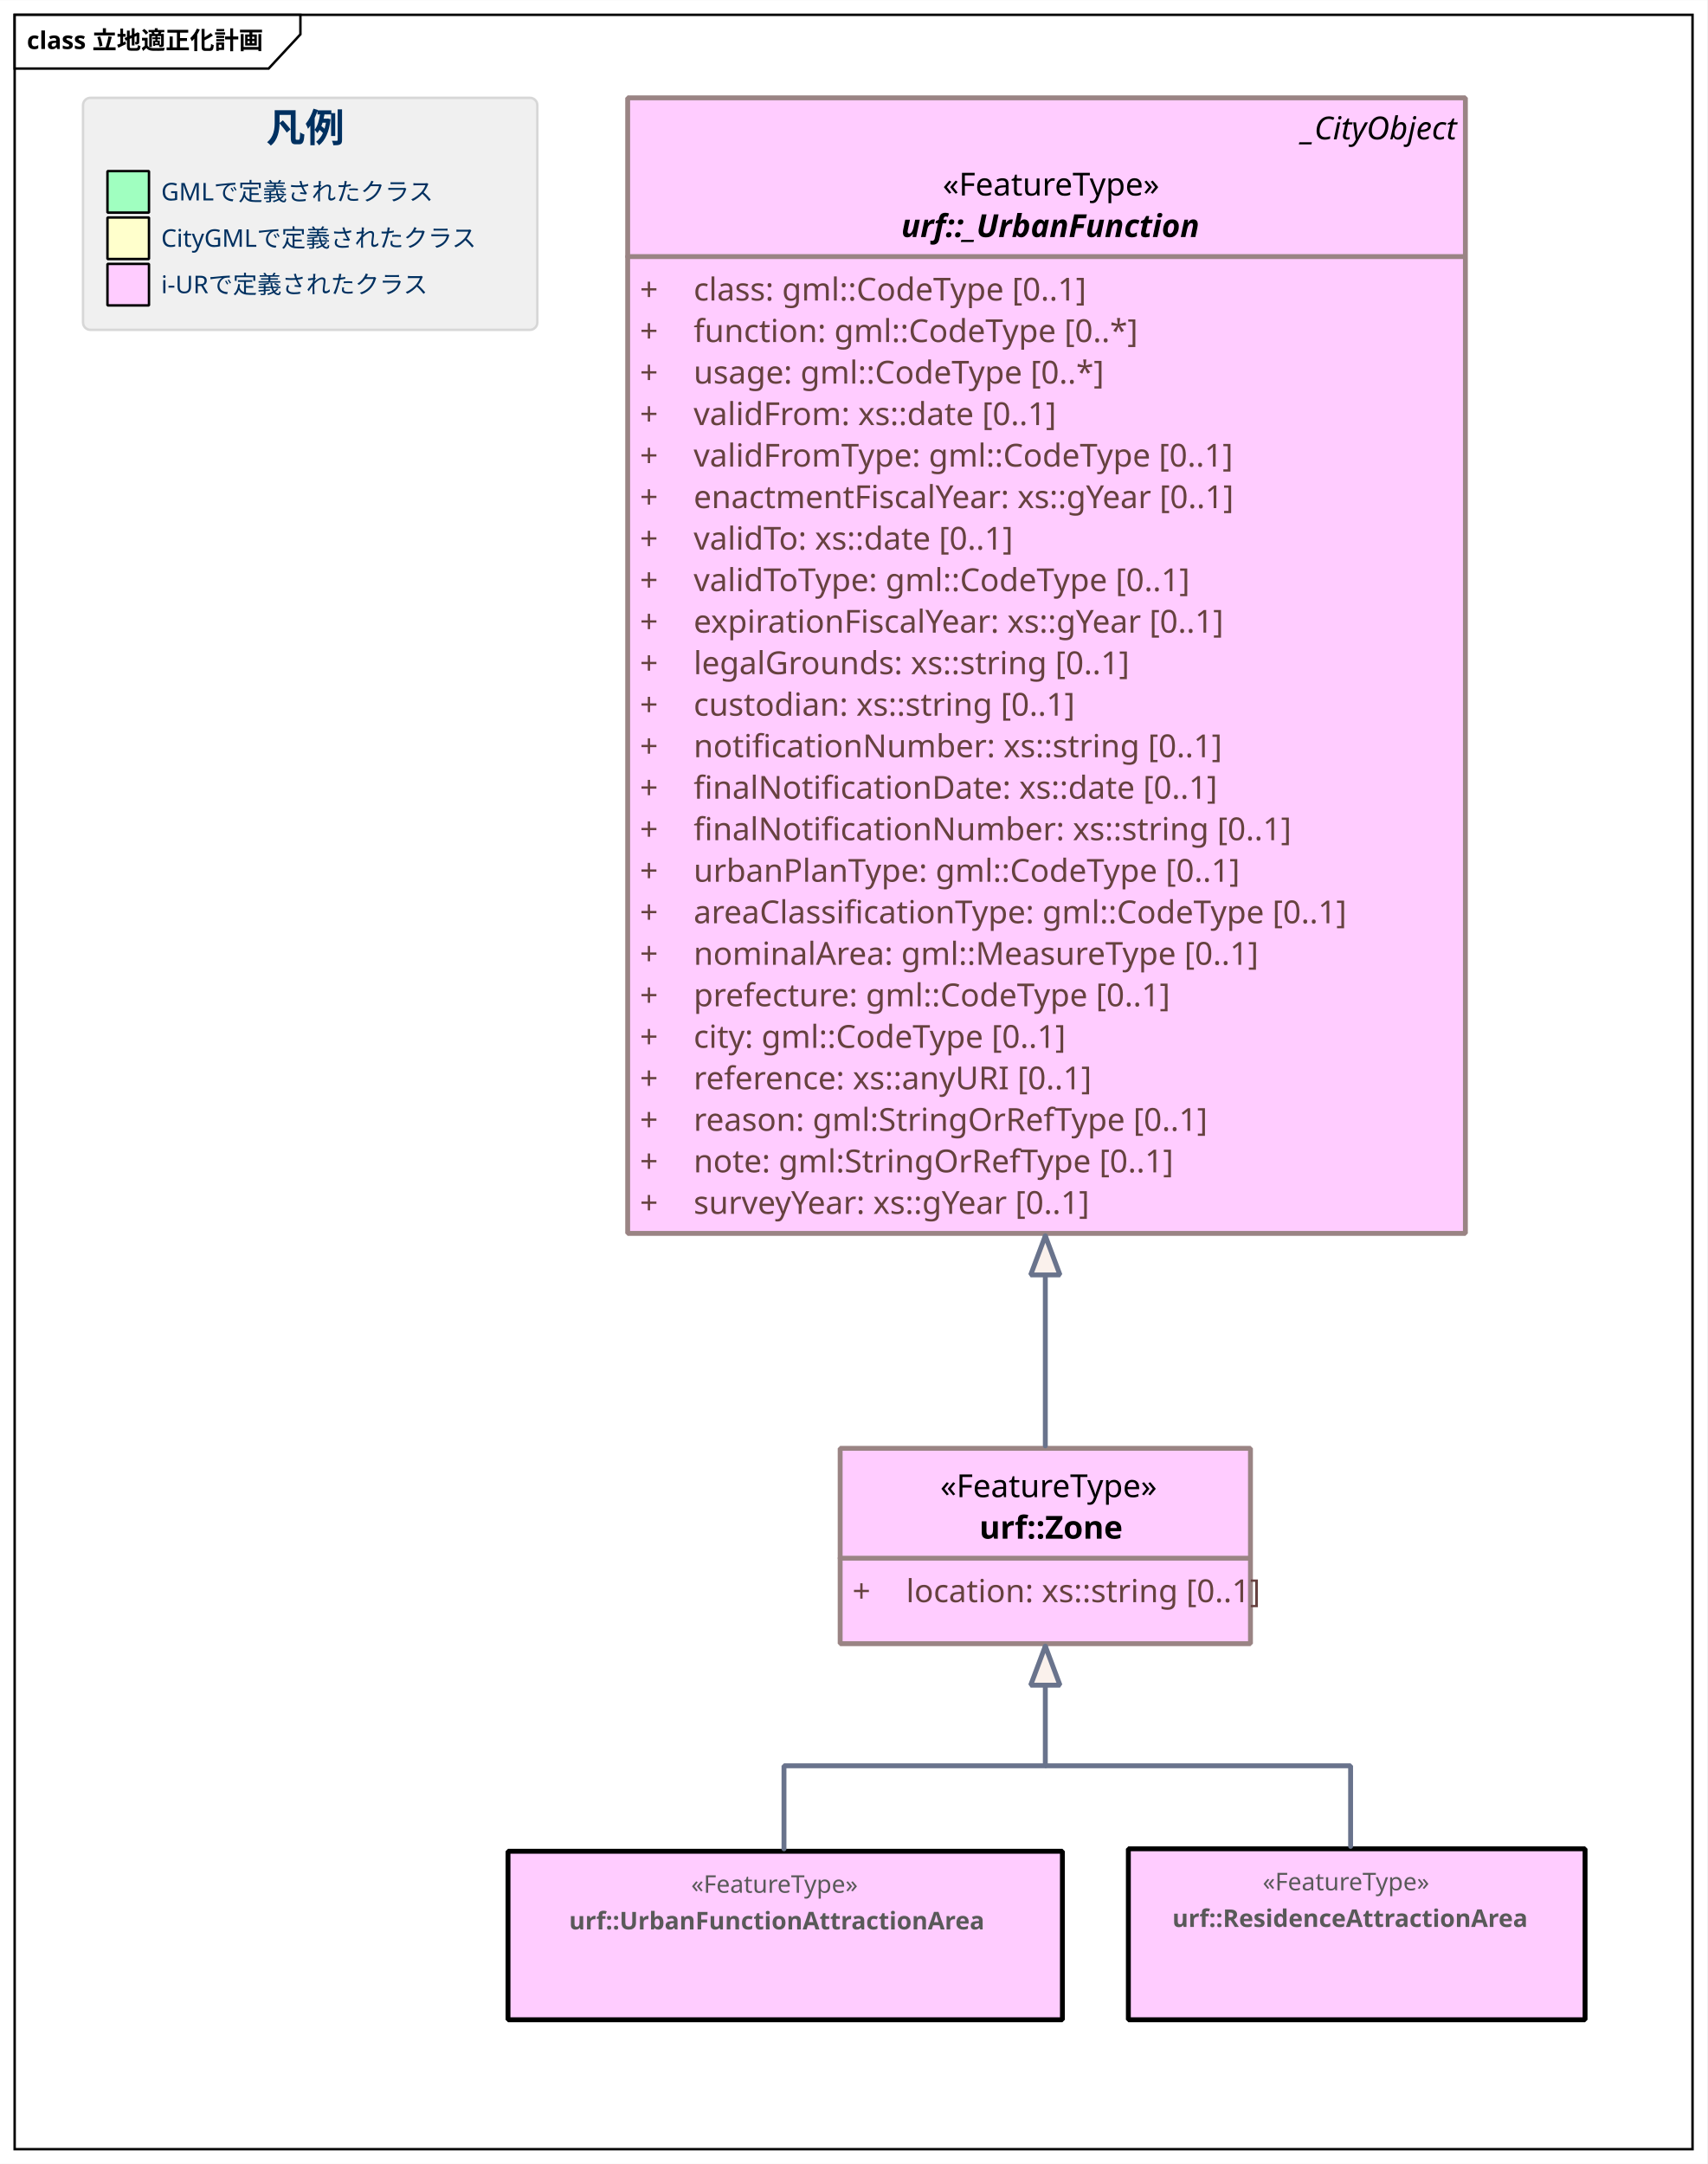
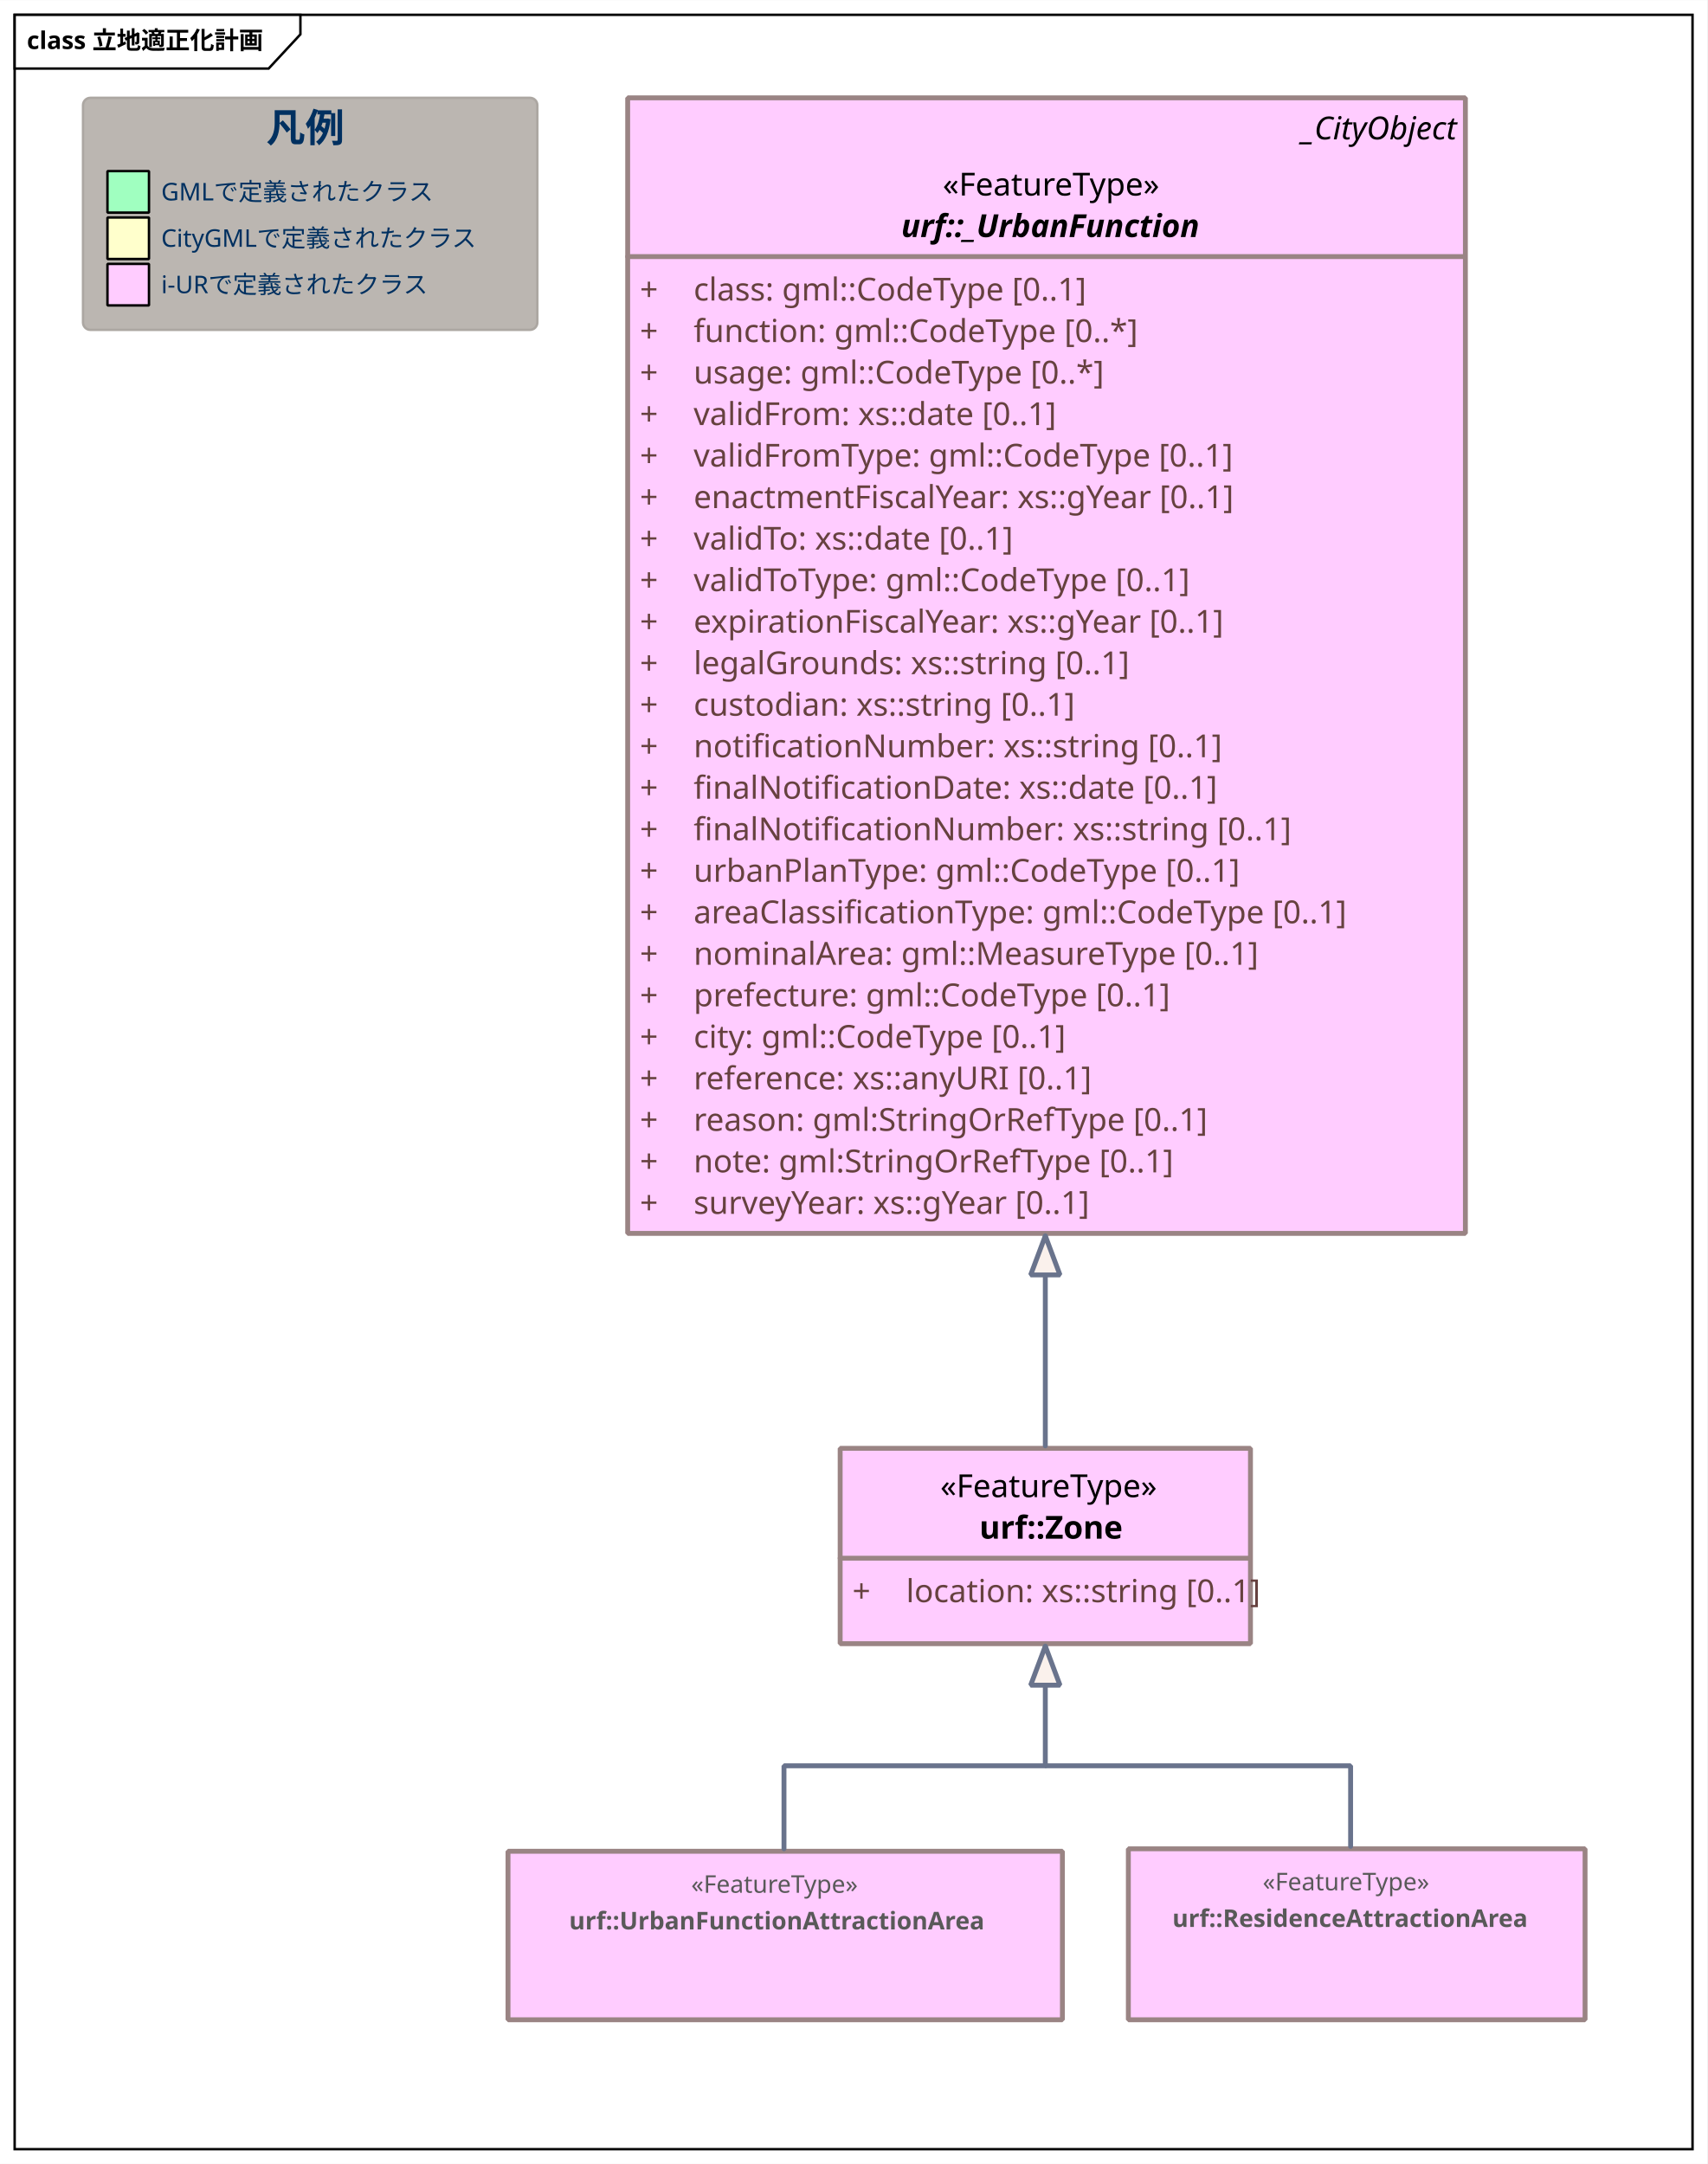
<svg xmlns="http://www.w3.org/2000/svg" width="18.49cm" height="23.44cm" viewBox="0 0 699 886">
  <g style="fill:#FFFFFF;fill-opacity:1.00;">
    <rect x="0" y="0" width="699" height="886" shape-rendering="auto" />
  </g>
  <g style="stroke-width:1;stroke-linecap:square;stroke-linejoin:miter; fill:#000000;fill-opacity:0.00; stroke:#000000; stroke-opacity:1.00">
    <path d="M 6 6 L 6 880 L 693 880 L 693 6 L 6 6" shape-rendering="auto" />
  </g>
  <g style="stroke-width:1;stroke-linecap:square;stroke-linejoin:miter; fill:#FFFFFF;fill-opacity:1.00; stroke:#000000; stroke-opacity:1.00">
    <polygon points="6 28 110 28 123 14 123 6 6 6 6 28" shape-rendering="auto" style="fill-rule:evenodd;" />
  </g>
  <g style="stroke-width:1;stroke-linecap:square;stroke-linejoin:miter; fill:#000000;fill-opacity:1.00; stroke:#000000; stroke-opacity:0.00">
    <text x="11.00" y="20.00" textLength="97" style="font-family:メイリオ; font-weight:700; font-style:normal; font-size:10px; fill:#000000;fill-opacity:1.00; stroke:#000000; stroke-opacity:0.00 stroke-width:0; white-space: pre;" xml:space="preserve" transform="rotate(-0.00 11.00 20.00)">class 立地適正化計画</text>
  </g>
  <g style="stroke-width:2;stroke-linecap:round;stroke-linejoin:bevel; fill:#FFCCFF;fill-opacity:1.00; stroke:#9A8484; stroke-opacity:1.00">
    <rect x="257" y="40" width="343" height="465" rx="0.00" shape-rendering="auto" />
  </g>
  <g style="stroke-width:1;stroke-linecap:round;stroke-linejoin:bevel; fill:#000000;fill-opacity:1.00; stroke:#000000; stroke-opacity:0.00">
    <text x="533.00" y="57.00" textLength="64" style="font-family:Yu Gothic UI; font-weight:400; font-style:italic; font-size:13px; fill:#000000;fill-opacity:1.00; stroke:#000000; stroke-opacity:0.00 stroke-width:0; white-space: pre;" xml:space="preserve" transform="rotate(-0.00 533.00 57.00)">_CityObject</text>
    <text x="386.00" y="80.00" textLength="85" style="font-family:Yu Gothic UI; font-weight:400; font-style:normal; font-size:13px; fill:#000000;fill-opacity:1.00; stroke:#000000; stroke-opacity:0.00 stroke-width:0; white-space: pre;" xml:space="preserve" transform="rotate(-0.00 386.00 80.00)">«FeatureType»</text>
    <text x="369.00" y="97.00" textLength="118" style="font-family:Yu Gothic UI; font-weight:700; font-style:italic; font-size:13px; fill:#000000;fill-opacity:1.00; stroke:#000000; stroke-opacity:0.00 stroke-width:0; white-space: pre;" xml:space="preserve" transform="rotate(-0.00 369.00 97.00)">urf::_UrbanFunction</text>
  </g>
  <g style="stroke-width:2;stroke-linecap:round;stroke-linejoin:bevel; fill:#000000;fill-opacity:0.00; stroke:#9A8484; stroke-opacity:1.00">
    <path d="M 257 105 L 599 105" shape-rendering="auto" />
  </g>
  <g style="stroke-width:1;stroke-linecap:round;stroke-linejoin:bevel; fill:#66413F;fill-opacity:1.00; stroke:#000000; stroke-opacity:0.00">
    <text x="262.00" y="123.00" textLength="13" style="font-family:Yu Gothic UI; font-weight:400; font-style:normal; font-size:13px; fill:#66413F;fill-opacity:1.00; stroke:#000000; stroke-opacity:0.00 stroke-width:0; white-space: pre;" xml:space="preserve" transform="rotate(-0.00 262.00 123.00)">+ </text>
    <text x="284.00" y="123.00" textLength="154" style="font-family:Yu Gothic UI; font-weight:400; font-style:normal; font-size:13px; fill:#66413F;fill-opacity:1.00; stroke:#000000; stroke-opacity:0.00 stroke-width:0; white-space: pre;" xml:space="preserve" transform="rotate(-0.00 284.00 123.00)">class: gml::CodeType [0..1]</text>
    <text x="262.00" y="140.00" textLength="13" style="font-family:Yu Gothic UI; font-weight:400; font-style:normal; font-size:13px; fill:#66413F;fill-opacity:1.00; stroke:#000000; stroke-opacity:0.00 stroke-width:0; white-space: pre;" xml:space="preserve" transform="rotate(-0.00 262.00 140.00)">+ </text>
    <text x="284.00" y="140.00" textLength="170" style="font-family:Yu Gothic UI; font-weight:400; font-style:normal; font-size:13px; fill:#66413F;fill-opacity:1.00; stroke:#000000; stroke-opacity:0.00 stroke-width:0; white-space: pre;" xml:space="preserve" transform="rotate(-0.00 284.00 140.00)">function: gml::CodeType [0..*]</text>
    <text x="262.00" y="157.00" textLength="13" style="font-family:Yu Gothic UI; font-weight:400; font-style:normal; font-size:13px; fill:#66413F;fill-opacity:1.00; stroke:#000000; stroke-opacity:0.00 stroke-width:0; white-space: pre;" xml:space="preserve" transform="rotate(-0.00 262.00 157.00)">+ </text>
    <text x="284.00" y="157.00" textLength="159" style="font-family:Yu Gothic UI; font-weight:400; font-style:normal; font-size:13px; fill:#66413F;fill-opacity:1.00; stroke:#000000; stroke-opacity:0.00 stroke-width:0; white-space: pre;" xml:space="preserve" transform="rotate(-0.00 284.00 157.00)">usage: gml::CodeType [0..*]</text>
    <text x="262.00" y="174.00" textLength="13" style="font-family:Yu Gothic UI; font-weight:400; font-style:normal; font-size:13px; fill:#66413F;fill-opacity:1.00; stroke:#000000; stroke-opacity:0.00 stroke-width:0; white-space: pre;" xml:space="preserve" transform="rotate(-0.00 262.00 174.00)">+ </text>
    <text x="284.00" y="174.00" textLength="140" style="font-family:Yu Gothic UI; font-weight:400; font-style:normal; font-size:13px; fill:#66413F;fill-opacity:1.00; stroke:#000000; stroke-opacity:0.00 stroke-width:0; white-space: pre;" xml:space="preserve" transform="rotate(-0.00 284.00 174.00)">validFrom: xs::date [0..1]</text>
    <text x="262.00" y="191.00" textLength="13" style="font-family:Yu Gothic UI; font-weight:400; font-style:normal; font-size:13px; fill:#66413F;fill-opacity:1.00; stroke:#000000; stroke-opacity:0.00 stroke-width:0; white-space: pre;" xml:space="preserve" transform="rotate(-0.00 262.00 191.00)">+ </text>
    <text x="284.00" y="191.00" textLength="211" style="font-family:Yu Gothic UI; font-weight:400; font-style:normal; font-size:13px; fill:#66413F;fill-opacity:1.00; stroke:#000000; stroke-opacity:0.00 stroke-width:0; white-space: pre;" xml:space="preserve" transform="rotate(-0.00 284.00 191.00)">validFromType: gml::CodeType [0..1]</text>
    <text x="262.00" y="208.00" textLength="13" style="font-family:Yu Gothic UI; font-weight:400; font-style:normal; font-size:13px; fill:#66413F;fill-opacity:1.00; stroke:#000000; stroke-opacity:0.00 stroke-width:0; white-space: pre;" xml:space="preserve" transform="rotate(-0.00 262.00 208.00)">+ </text>
    <text x="284.00" y="208.00" textLength="208" style="font-family:Yu Gothic UI; font-weight:400; font-style:normal; font-size:13px; fill:#66413F;fill-opacity:1.00; stroke:#000000; stroke-opacity:0.00 stroke-width:0; white-space: pre;" xml:space="preserve" transform="rotate(-0.00 284.00 208.00)">enactmentFiscalYear: xs::gYear [0..1]</text>
    <text x="262.00" y="225.00" textLength="13" style="font-family:Yu Gothic UI; font-weight:400; font-style:normal; font-size:13px; fill:#66413F;fill-opacity:1.00; stroke:#000000; stroke-opacity:0.00 stroke-width:0; white-space: pre;" xml:space="preserve" transform="rotate(-0.00 262.00 225.00)">+ </text>
    <text x="284.00" y="225.00" textLength="125" style="font-family:Yu Gothic UI; font-weight:400; font-style:normal; font-size:13px; fill:#66413F;fill-opacity:1.00; stroke:#000000; stroke-opacity:0.00 stroke-width:0; white-space: pre;" xml:space="preserve" transform="rotate(-0.00 284.00 225.00)">validTo: xs::date [0..1]</text>
    <text x="262.00" y="242.00" textLength="13" style="font-family:Yu Gothic UI; font-weight:400; font-style:normal; font-size:13px; fill:#66413F;fill-opacity:1.00; stroke:#000000; stroke-opacity:0.00 stroke-width:0; white-space: pre;" xml:space="preserve" transform="rotate(-0.00 262.00 242.00)">+ </text>
    <text x="284.00" y="242.00" textLength="196" style="font-family:Yu Gothic UI; font-weight:400; font-style:normal; font-size:13px; fill:#66413F;fill-opacity:1.00; stroke:#000000; stroke-opacity:0.00 stroke-width:0; white-space: pre;" xml:space="preserve" transform="rotate(-0.00 284.00 242.00)">validToType: gml::CodeType [0..1]</text>
    <text x="262.00" y="259.00" textLength="13" style="font-family:Yu Gothic UI; font-weight:400; font-style:normal; font-size:13px; fill:#66413F;fill-opacity:1.00; stroke:#000000; stroke-opacity:0.00 stroke-width:0; white-space: pre;" xml:space="preserve" transform="rotate(-0.00 262.00 259.00)">+ </text>
    <text x="284.00" y="259.00" textLength="206" style="font-family:Yu Gothic UI; font-weight:400; font-style:normal; font-size:13px; fill:#66413F;fill-opacity:1.00; stroke:#000000; stroke-opacity:0.00 stroke-width:0; white-space: pre;" xml:space="preserve" transform="rotate(-0.00 284.00 259.00)">expirationFiscalYear: xs::gYear [0..1]</text>
    <text x="262.00" y="276.00" textLength="13" style="font-family:Yu Gothic UI; font-weight:400; font-style:normal; font-size:13px; fill:#66413F;fill-opacity:1.00; stroke:#000000; stroke-opacity:0.00 stroke-width:0; white-space: pre;" xml:space="preserve" transform="rotate(-0.00 262.00 276.00)">+ </text>
    <text x="284.00" y="276.00" textLength="168" style="font-family:Yu Gothic UI; font-weight:400; font-style:normal; font-size:13px; fill:#66413F;fill-opacity:1.00; stroke:#000000; stroke-opacity:0.00 stroke-width:0; white-space: pre;" xml:space="preserve" transform="rotate(-0.00 284.00 276.00)">legalGrounds: xs::string [0..1]</text>
    <text x="262.00" y="293.00" textLength="13" style="font-family:Yu Gothic UI; font-weight:400; font-style:normal; font-size:13px; fill:#66413F;fill-opacity:1.00; stroke:#000000; stroke-opacity:0.00 stroke-width:0; white-space: pre;" xml:space="preserve" transform="rotate(-0.00 262.00 293.00)">+ </text>
    <text x="284.00" y="293.00" textLength="146" style="font-family:Yu Gothic UI; font-weight:400; font-style:normal; font-size:13px; fill:#66413F;fill-opacity:1.00; stroke:#000000; stroke-opacity:0.00 stroke-width:0; white-space: pre;" xml:space="preserve" transform="rotate(-0.00 284.00 293.00)">custodian: xs::string [0..1]</text>
    <text x="262.00" y="310.00" textLength="13" style="font-family:Yu Gothic UI; font-weight:400; font-style:normal; font-size:13px; fill:#66413F;fill-opacity:1.00; stroke:#000000; stroke-opacity:0.00 stroke-width:0; white-space: pre;" xml:space="preserve" transform="rotate(-0.00 262.00 310.00)">+ </text>
    <text x="284.00" y="310.00" textLength="202" style="font-family:Yu Gothic UI; font-weight:400; font-style:normal; font-size:13px; fill:#66413F;fill-opacity:1.00; stroke:#000000; stroke-opacity:0.00 stroke-width:0; white-space: pre;" xml:space="preserve" transform="rotate(-0.00 284.00 310.00)">notificationNumber: xs::string [0..1]</text>
    <text x="262.00" y="327.00" textLength="13" style="font-family:Yu Gothic UI; font-weight:400; font-style:normal; font-size:13px; fill:#66413F;fill-opacity:1.00; stroke:#000000; stroke-opacity:0.00 stroke-width:0; white-space: pre;" xml:space="preserve" transform="rotate(-0.00 262.00 327.00)">+ </text>
    <text x="284.00" y="327.00" textLength="201" style="font-family:Yu Gothic UI; font-weight:400; font-style:normal; font-size:13px; fill:#66413F;fill-opacity:1.00; stroke:#000000; stroke-opacity:0.00 stroke-width:0; white-space: pre;" xml:space="preserve" transform="rotate(-0.00 284.00 327.00)">finalNotificationDate: xs::date [0..1]</text>
    <text x="262.00" y="344.00" textLength="13" style="font-family:Yu Gothic UI; font-weight:400; font-style:normal; font-size:13px; fill:#66413F;fill-opacity:1.00; stroke:#000000; stroke-opacity:0.00 stroke-width:0; white-space: pre;" xml:space="preserve" transform="rotate(-0.00 262.00 344.00)">+ </text>
    <text x="284.00" y="344.00" textLength="229" style="font-family:Yu Gothic UI; font-weight:400; font-style:normal; font-size:13px; fill:#66413F;fill-opacity:1.00; stroke:#000000; stroke-opacity:0.00 stroke-width:0; white-space: pre;" xml:space="preserve" transform="rotate(-0.00 284.00 344.00)">finalNotificationNumber: xs::string [0..1]</text>
    <text x="262.00" y="361.00" textLength="13" style="font-family:Yu Gothic UI; font-weight:400; font-style:normal; font-size:13px; fill:#66413F;fill-opacity:1.00; stroke:#000000; stroke-opacity:0.00 stroke-width:0; white-space: pre;" xml:space="preserve" transform="rotate(-0.00 262.00 361.00)">+ </text>
    <text x="284.00" y="361.00" textLength="212" style="font-family:Yu Gothic UI; font-weight:400; font-style:normal; font-size:13px; fill:#66413F;fill-opacity:1.00; stroke:#000000; stroke-opacity:0.00 stroke-width:0; white-space: pre;" xml:space="preserve" transform="rotate(-0.00 284.00 361.00)">urbanPlanType: gml::CodeType [0..1]</text>
    <text x="262.00" y="378.00" textLength="13" style="font-family:Yu Gothic UI; font-weight:400; font-style:normal; font-size:13px; fill:#66413F;fill-opacity:1.00; stroke:#000000; stroke-opacity:0.00 stroke-width:0; white-space: pre;" xml:space="preserve" transform="rotate(-0.00 262.00 378.00)">+ </text>
    <text x="284.00" y="378.00" textLength="255" style="font-family:Yu Gothic UI; font-weight:400; font-style:normal; font-size:13px; fill:#66413F;fill-opacity:1.00; stroke:#000000; stroke-opacity:0.00 stroke-width:0; white-space: pre;" xml:space="preserve" transform="rotate(-0.00 284.00 378.00)">areaClassificationType: gml::CodeType [0..1]</text>
    <text x="262.00" y="395.00" textLength="13" style="font-family:Yu Gothic UI; font-weight:400; font-style:normal; font-size:13px; fill:#66413F;fill-opacity:1.00; stroke:#000000; stroke-opacity:0.00 stroke-width:0; white-space: pre;" xml:space="preserve" transform="rotate(-0.00 262.00 395.00)">+ </text>
    <text x="284.00" y="395.00" textLength="219" style="font-family:Yu Gothic UI; font-weight:400; font-style:normal; font-size:13px; fill:#66413F;fill-opacity:1.00; stroke:#000000; stroke-opacity:0.00 stroke-width:0; white-space: pre;" xml:space="preserve" transform="rotate(-0.00 284.00 395.00)">nominalArea: gml::MeasureType [0..1]</text>
    <text x="262.00" y="412.00" textLength="13" style="font-family:Yu Gothic UI; font-weight:400; font-style:normal; font-size:13px; fill:#66413F;fill-opacity:1.00; stroke:#000000; stroke-opacity:0.00 stroke-width:0; white-space: pre;" xml:space="preserve" transform="rotate(-0.00 262.00 412.00)">+ </text>
    <text x="284.00" y="412.00" textLength="186" style="font-family:Yu Gothic UI; font-weight:400; font-style:normal; font-size:13px; fill:#66413F;fill-opacity:1.00; stroke:#000000; stroke-opacity:0.00 stroke-width:0; white-space: pre;" xml:space="preserve" transform="rotate(-0.00 284.00 412.00)">prefecture: gml::CodeType [0..1]</text>
    <text x="262.00" y="429.00" textLength="13" style="font-family:Yu Gothic UI; font-weight:400; font-style:normal; font-size:13px; fill:#66413F;fill-opacity:1.00; stroke:#000000; stroke-opacity:0.00 stroke-width:0; white-space: pre;" xml:space="preserve" transform="rotate(-0.00 262.00 429.00)">+ </text>
    <text x="284.00" y="429.00" textLength="145" style="font-family:Yu Gothic UI; font-weight:400; font-style:normal; font-size:13px; fill:#66413F;fill-opacity:1.00; stroke:#000000; stroke-opacity:0.00 stroke-width:0; white-space: pre;" xml:space="preserve" transform="rotate(-0.00 284.00 429.00)">city: gml::CodeType [0..1]</text>
    <text x="262.00" y="446.00" textLength="13" style="font-family:Yu Gothic UI; font-weight:400; font-style:normal; font-size:13px; fill:#66413F;fill-opacity:1.00; stroke:#000000; stroke-opacity:0.00 stroke-width:0; white-space: pre;" xml:space="preserve" transform="rotate(-0.00 262.00 446.00)">+ </text>
    <text x="284.00" y="446.00" textLength="152" style="font-family:Yu Gothic UI; font-weight:400; font-style:normal; font-size:13px; fill:#66413F;fill-opacity:1.00; stroke:#000000; stroke-opacity:0.00 stroke-width:0; white-space: pre;" xml:space="preserve" transform="rotate(-0.00 284.00 446.00)">reference: xs::anyURI [0..1]</text>
    <text x="262.00" y="463.00" textLength="13" style="font-family:Yu Gothic UI; font-weight:400; font-style:normal; font-size:13px; fill:#66413F;fill-opacity:1.00; stroke:#000000; stroke-opacity:0.00 stroke-width:0; white-space: pre;" xml:space="preserve" transform="rotate(-0.00 262.00 463.00)">+ </text>
    <text x="284.00" y="463.00" textLength="200" style="font-family:Yu Gothic UI; font-weight:400; font-style:normal; font-size:13px; fill:#66413F;fill-opacity:1.00; stroke:#000000; stroke-opacity:0.00 stroke-width:0; white-space: pre;" xml:space="preserve" transform="rotate(-0.00 284.00 463.00)">reason: gml:StringOrRefType [0..1]</text>
    <text x="262.00" y="480.00" textLength="13" style="font-family:Yu Gothic UI; font-weight:400; font-style:normal; font-size:13px; fill:#66413F;fill-opacity:1.00; stroke:#000000; stroke-opacity:0.00 stroke-width:0; white-space: pre;" xml:space="preserve" transform="rotate(-0.00 262.00 480.00)">+ </text>
    <text x="284.00" y="480.00" textLength="186" style="font-family:Yu Gothic UI; font-weight:400; font-style:normal; font-size:13px; fill:#66413F;fill-opacity:1.00; stroke:#000000; stroke-opacity:0.00 stroke-width:0; white-space: pre;" xml:space="preserve" transform="rotate(-0.00 284.00 480.00)">note: gml:StringOrRefType [0..1]</text>
    <text x="262.00" y="497.00" textLength="13" style="font-family:Yu Gothic UI; font-weight:400; font-style:normal; font-size:13px; fill:#66413F;fill-opacity:1.00; stroke:#000000; stroke-opacity:0.00 stroke-width:0; white-space: pre;" xml:space="preserve" transform="rotate(-0.00 262.00 497.00)">+ </text>
    <text x="284.00" y="497.00" textLength="154" style="font-family:Yu Gothic UI; font-weight:400; font-style:normal; font-size:13px; fill:#66413F;fill-opacity:1.00; stroke:#000000; stroke-opacity:0.00 stroke-width:0; white-space: pre;" xml:space="preserve" transform="rotate(-0.00 284.00 497.00)">surveyYear: xs::gYear [0..1]</text>
  </g>
  <g style="stroke-width:2;stroke-linecap:round;stroke-linejoin:bevel; fill:#FFCCFF;fill-opacity:1.00; stroke:#9A8484; stroke-opacity:1.00">
    <rect x="344" y="593" width="168" height="80" rx="0.00" shape-rendering="auto" />
  </g>
  <g style="stroke-width:1;stroke-linecap:round;stroke-linejoin:bevel; fill:#000000;fill-opacity:1.00; stroke:#000000; stroke-opacity:0.00">
    <text x="385.00" y="613.00" textLength="85" style="font-family:Yu Gothic UI; font-weight:400; font-style:normal; font-size:13px; fill:#000000;fill-opacity:1.00; stroke:#000000; stroke-opacity:0.00 stroke-width:0; white-space: pre;" xml:space="preserve" transform="rotate(-0.00 385.00 613.00)">«FeatureType»</text>
    <text x="401.00" y="630.00" textLength="54" style="font-family:Yu Gothic UI; font-weight:700; font-style:normal; font-size:13px; fill:#000000;fill-opacity:1.00; stroke:#000000; stroke-opacity:0.00 stroke-width:0; white-space: pre;" xml:space="preserve" transform="rotate(-0.00 401.00 630.00)">urf::Zone</text>
  </g>
  <g style="stroke-width:2;stroke-linecap:round;stroke-linejoin:bevel; fill:#000000;fill-opacity:0.00; stroke:#9A8484; stroke-opacity:1.00">
    <path d="M 344 638 L 511 638" shape-rendering="auto" />
  </g>
  <g style="stroke-width:1;stroke-linecap:round;stroke-linejoin:bevel; fill:#66413F;fill-opacity:1.00; stroke:#000000; stroke-opacity:0.00">
    <text x="349.00" y="656.00" textLength="13" style="font-family:Yu Gothic UI; font-weight:400; font-style:normal; font-size:13px; fill:#66413F;fill-opacity:1.00; stroke:#000000; stroke-opacity:0.00 stroke-width:0; white-space: pre;" xml:space="preserve" transform="rotate(-0.00 349.00 656.00)">+ </text>
    <text x="371.00" y="656.00" textLength="136" style="font-family:Yu Gothic UI; font-weight:400; font-style:normal; font-size:13px; fill:#66413F;fill-opacity:1.00; stroke:#000000; stroke-opacity:0.00 stroke-width:0; white-space: pre;" xml:space="preserve" transform="rotate(-0.00 371.00 656.00)">location: xs::string [0..1]</text>
  </g>
-   <g style="stroke-width:2;stroke-linecap:round;stroke-linejoin:bevel; fill:#FFCCFF;fill-opacity:1.00; stroke:#000000; stroke-opacity:1.00">
+   <g style="stroke-width:2;stroke-linecap:round;stroke-linejoin:bevel; fill:#FFCCFF;fill-opacity:1.00; stroke:#9A8484; stroke-opacity:1.00">
    <rect x="208" y="758" width="227" height="69" rx="0.00" shape-rendering="auto" />
  </g>
  <g style="stroke-width:1;stroke-linecap:round;stroke-linejoin:bevel; fill:#595959;fill-opacity:1.00; stroke:#000000; stroke-opacity:0.00">
    <text x="283.00" y="775.00" textLength="76" style="font-family:メイリオ; font-weight:0; font-style:normal; font-size:10px; fill:#595959;fill-opacity:1.00; stroke:#000000; stroke-opacity:0.00 stroke-width:0; white-space: pre;" xml:space="preserve" transform="rotate(-0.00 283.00 775.00)">«FeatureType»</text>
    <text x="233.00" y="790.00" textLength="177" style="font-family:メイリオ; font-weight:700; font-style:normal; font-size:10px; fill:#595959;fill-opacity:1.00; stroke:#000000; stroke-opacity:0.00 stroke-width:0; white-space: pre;" xml:space="preserve" transform="rotate(-0.00 233.00 790.00)">urf::UrbanFunctionAttractionArea</text>
  </g>
-   <g style="stroke-width:2;stroke-linecap:round;stroke-linejoin:bevel; fill:#FFCCFF;fill-opacity:1.00; stroke:#000000; stroke-opacity:1.00">
+   <g style="stroke-width:2;stroke-linecap:round;stroke-linejoin:bevel; fill:#FFCCFF;fill-opacity:1.00; stroke:#9A8484; stroke-opacity:1.00">
    <rect x="462" y="757" width="187" height="70" rx="0.00" shape-rendering="auto" />
  </g>
  <g style="stroke-width:1;stroke-linecap:round;stroke-linejoin:bevel; fill:#595959;fill-opacity:1.00; stroke:#000000; stroke-opacity:0.00">
    <text x="517.00" y="774.00" textLength="76" style="font-family:メイリオ; font-weight:0; font-style:normal; font-size:10px; fill:#595959;fill-opacity:1.00; stroke:#000000; stroke-opacity:0.00 stroke-width:0; white-space: pre;" xml:space="preserve" transform="rotate(-0.00 517.00 774.00)">«FeatureType»</text>
    <text x="480.00" y="789.00" textLength="151" style="font-family:メイリオ; font-weight:700; font-style:normal; font-size:10px; fill:#595959;fill-opacity:1.00; stroke:#000000; stroke-opacity:0.00 stroke-width:0; white-space: pre;" xml:space="preserve" transform="rotate(-0.00 480.00 789.00)">urf::ResidenceAttractionArea</text>
  </g>
-   <g style="stroke-width:1;stroke-linecap:round;stroke-linejoin:bevel; fill:#F0F0F0;fill-opacity:1.00; stroke:#D7D7D7; stroke-opacity:1.00">
+   <g style="stroke-width:1;stroke-linecap:round;stroke-linejoin:bevel; fill:#BBB6B1;fill-opacity:1.00; stroke:#ACA7A2; stroke-opacity:1.00">
    <rect x="34" y="40" width="186" height="95" rx="3.00" shape-rendering="auto" />
  </g>
  <g style="stroke-width:1;stroke-linecap:round;stroke-linejoin:bevel; fill:#A0FFC0;fill-opacity:1.00; stroke:#000000; stroke-opacity:1.00">
    <rect x="44" y="70" width="17" height="17" rx="0.00" shape-rendering="auto" />
  </g>
  <g style="stroke-width:1;stroke-linecap:round;stroke-linejoin:bevel; fill:#003060;fill-opacity:1.00; stroke:#000000; stroke-opacity:0.00">
    <text x="66.00" y="82.00" textLength="111" style="font-family:メイリオ; font-weight:0; font-style:normal; font-size:10px; fill:#003060;fill-opacity:1.00; stroke:#000000; stroke-opacity:0.00 stroke-width:0; white-space: pre;" xml:space="preserve" transform="rotate(-0.00 66.00 82.00)">GMLで定義されたクラス</text>
  </g>
  <g style="stroke-width:1;stroke-linecap:round;stroke-linejoin:bevel; fill:#FFFFCC;fill-opacity:1.00; stroke:#000000; stroke-opacity:1.00">
    <rect x="44" y="89" width="17" height="17" rx="0.00" shape-rendering="auto" />
  </g>
  <g style="stroke-width:1;stroke-linecap:round;stroke-linejoin:bevel; fill:#003060;fill-opacity:1.00; stroke:#000000; stroke-opacity:0.00">
    <text x="66.00" y="101.00" textLength="131" style="font-family:メイリオ; font-weight:0; font-style:normal; font-size:10px; fill:#003060;fill-opacity:1.00; stroke:#000000; stroke-opacity:0.00 stroke-width:0; white-space: pre;" xml:space="preserve" transform="rotate(-0.00 66.00 101.00)">CityGMLで定義されたクラス</text>
  </g>
  <g style="stroke-width:1;stroke-linecap:round;stroke-linejoin:bevel; fill:#FFCCFF;fill-opacity:1.00; stroke:#000000; stroke-opacity:1.00">
    <rect x="44" y="108" width="17" height="17" rx="0.00" shape-rendering="auto" />
  </g>
  <g style="stroke-width:1;stroke-linecap:round;stroke-linejoin:bevel; fill:#003060;fill-opacity:1.00; stroke:#000000; stroke-opacity:0.00">
    <text x="66.00" y="120.00" textLength="111" style="font-family:メイリオ; font-weight:0; font-style:normal; font-size:10px; fill:#003060;fill-opacity:1.00; stroke:#000000; stroke-opacity:0.00 stroke-width:0; white-space: pre;" xml:space="preserve" transform="rotate(-0.00 66.00 120.00)">i-URで定義されたクラス</text>
    <text x="109.00" y="58.00" textLength="22" style="font-family:メイリオ; font-weight:700; font-style:normal; font-size:16px; fill:#003060;fill-opacity:1.00; stroke:#000000; stroke-opacity:0.00 stroke-width:0; white-space: pre;" xml:space="preserve" transform="rotate(-0.00 109.00 58.00)">凡例</text>
  </g>
  <g style="stroke-width:2;stroke-linecap:round;stroke-linejoin:bevel; fill:#000000;fill-opacity:0.00; stroke:#69738C; stroke-opacity:1.00">
    <path d="M 553 756 L 553 723 L 428 723 L 428 674" shape-rendering="auto" />
  </g>
  <g style="stroke-width:2;stroke-linecap:round;stroke-linejoin:bevel; fill:#FAF1EC;fill-opacity:1.00; stroke:#69738C; stroke-opacity:1.00">
    <polygon points="434 690 422 690 428 674" shape-rendering="auto" style="fill-rule:evenodd;" />
  </g>
  <g style="stroke-width:2;stroke-linecap:round;stroke-linejoin:bevel; fill:#000000;fill-opacity:0.00; stroke:#69738C; stroke-opacity:1.00">
    <path d="M 321 757 L 321 723 L 428 723 M 428 674" shape-rendering="auto" />
    <path d="M 428 592 L 428 555 L 428 506" shape-rendering="auto" />
  </g>
  <g style="stroke-width:2;stroke-linecap:round;stroke-linejoin:bevel; fill:#FAF1EC;fill-opacity:1.00; stroke:#69738C; stroke-opacity:1.00">
    <polygon points="434 522 422 522 428 506" shape-rendering="auto" style="fill-rule:evenodd;" />
  </g>
</svg>
